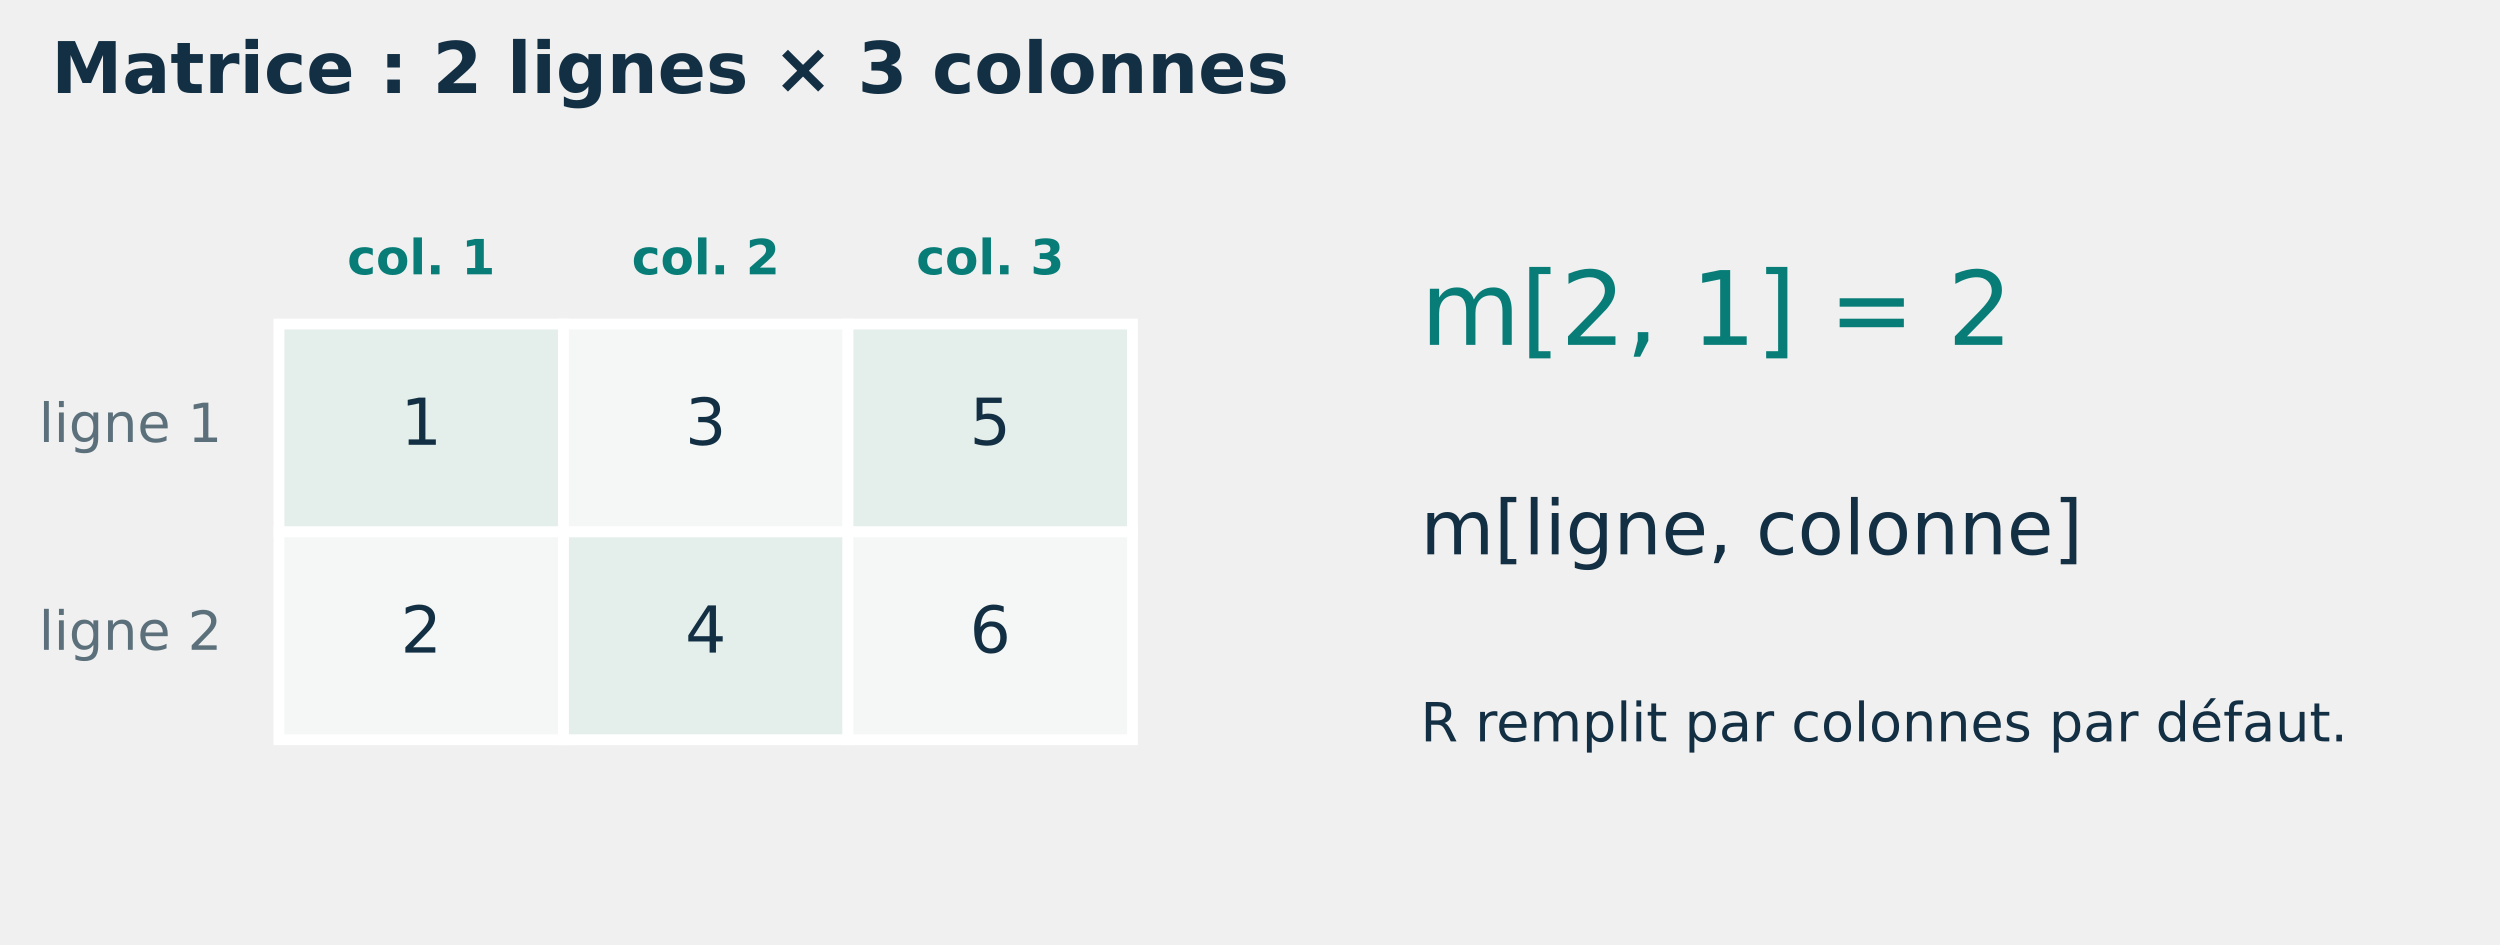
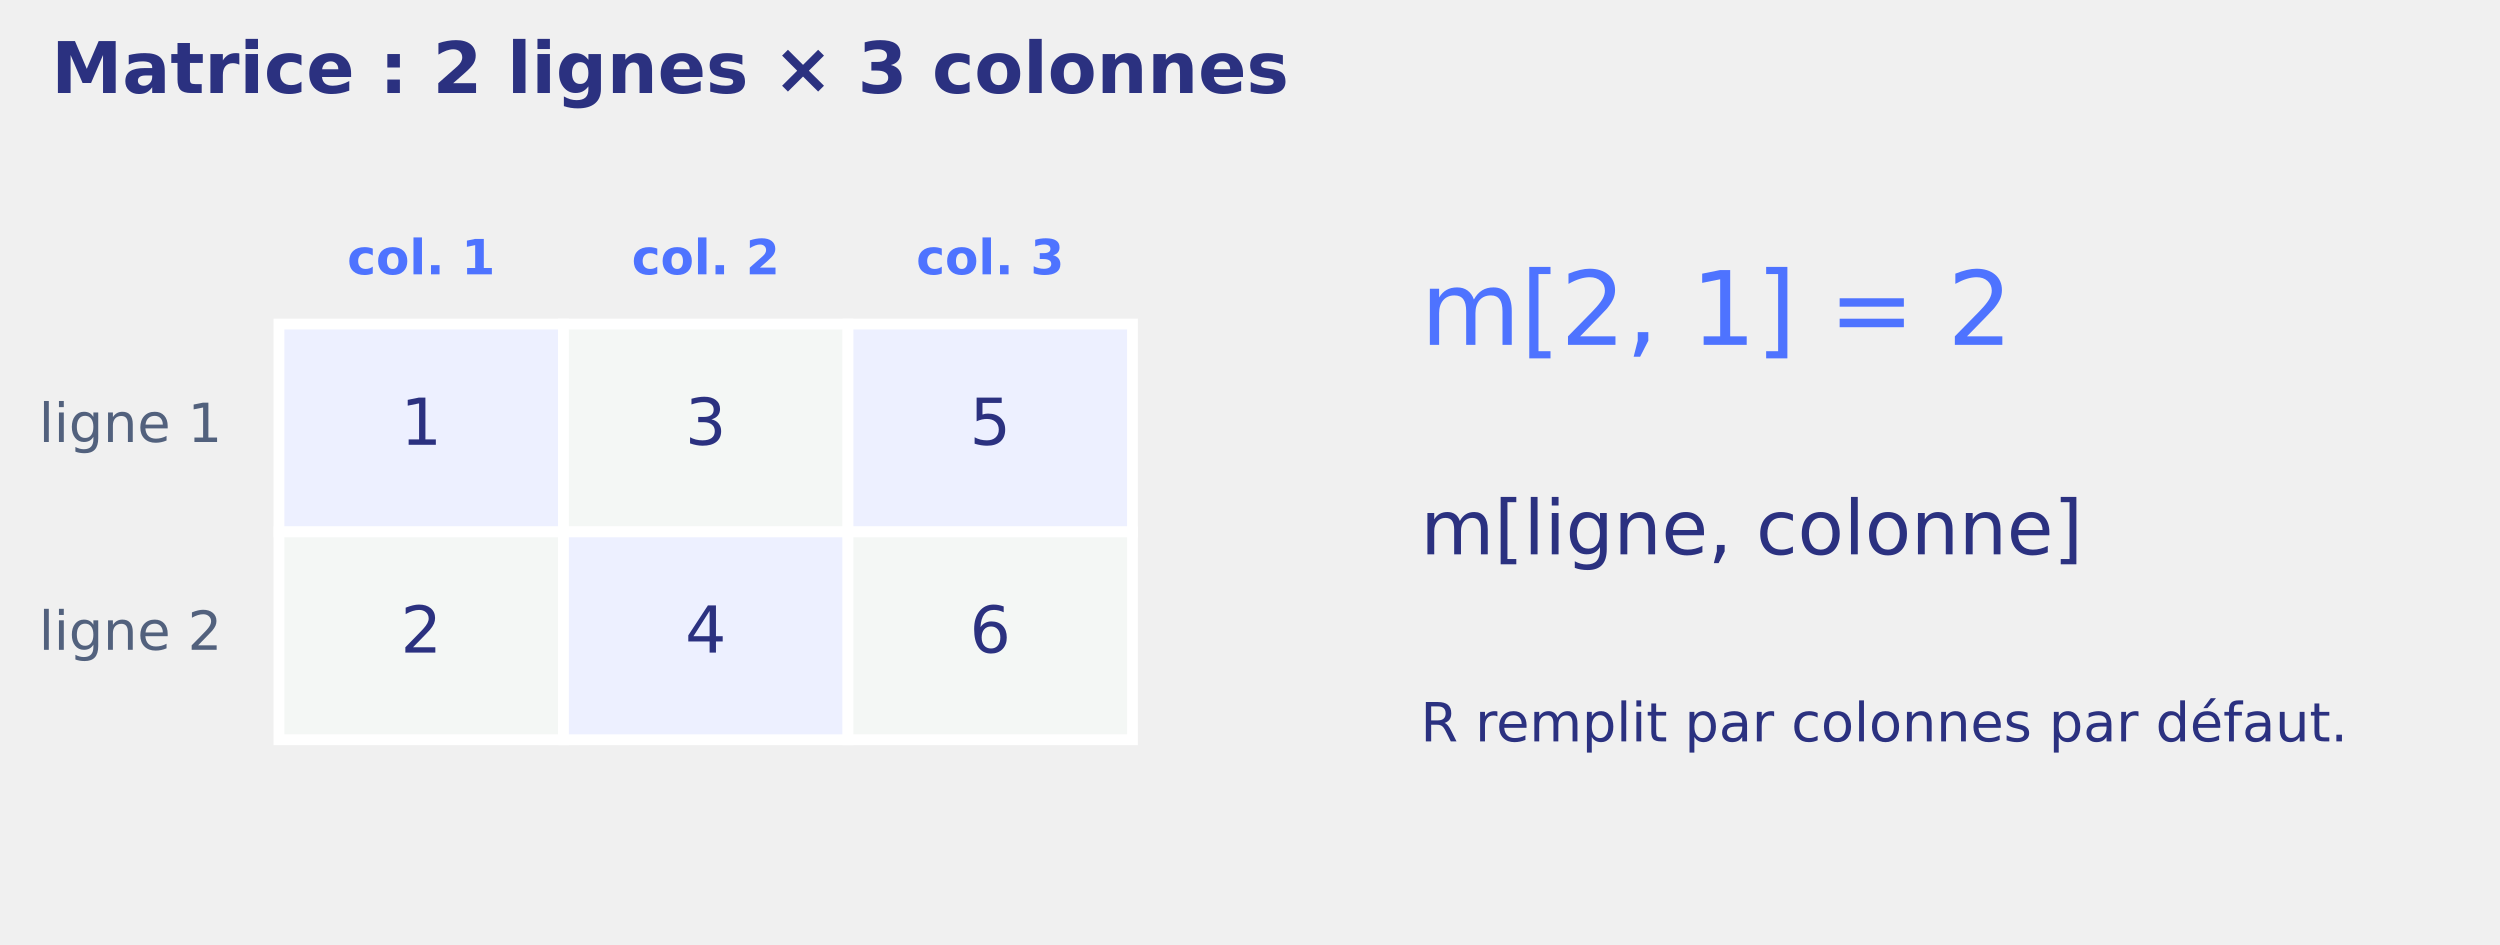
<svg xmlns="http://www.w3.org/2000/svg" xmlns:xlink="http://www.w3.org/1999/xlink" width="463.114pt" height="175.03pt" viewBox="0 0 463.114 175.03" version="1.1">
  <defs>
    <style type="text/css">*{stroke-linejoin: round; stroke-linecap: butt}</style>
  </defs>
  <g id="figure_1">
    <g id="patch_1">
      <path d="M 0 175.03  L 463.114 175.03  L 463.114 0  L 0 0  L 0 175.03  z " style="fill: none" />
    </g>
    <g id="axes_1">
      <g id="patch_2">
-         <path d="M 51.677 60.03  L 104.38 60.03  L 104.38 98.53  L 51.677 98.53  z " clip-path="url(#p75e5beb78f)" style="fill: #e4efeb; stroke: #ffffff; stroke-width: 2; stroke-linejoin: miter" />
+         <path d="M 51.677 60.03  L 104.38 60.03  L 104.38 98.53  L 51.677 98.53  z " clip-path="url(#p8df25044cb)" style="fill: #edf0ff; stroke: #ffffff; stroke-width: 2; stroke-linejoin: miter" />
      </g>
      <g id="patch_3">
-         <path d="M 104.38 60.03  L 157.084 60.03  L 157.084 98.53  L 104.38 98.53  z " clip-path="url(#p75e5beb78f)" style="fill: #f4f7f5; stroke: #ffffff; stroke-width: 2; stroke-linejoin: miter" />
+         <path d="M 104.38 60.03  L 157.084 60.03  L 157.084 98.53  L 104.38 98.53  z " clip-path="url(#p8df25044cb)" style="fill: #f4f7f5; stroke: #ffffff; stroke-width: 2; stroke-linejoin: miter" />
      </g>
      <g id="patch_4">
-         <path d="M 157.084 60.03  L 209.788 60.03  L 209.788 98.53  L 157.084 98.53  z " clip-path="url(#p75e5beb78f)" style="fill: #e4efeb; stroke: #ffffff; stroke-width: 2; stroke-linejoin: miter" />
+         <path d="M 157.084 60.03  L 209.788 60.03  L 209.788 98.53  L 157.084 98.53  z " clip-path="url(#p8df25044cb)" style="fill: #edf0ff; stroke: #ffffff; stroke-width: 2; stroke-linejoin: miter" />
      </g>
      <g id="patch_5">
-         <path d="M 51.677 98.53  L 104.38 98.53  L 104.38 137.03  L 51.677 137.03  z " clip-path="url(#p75e5beb78f)" style="fill: #f4f7f5; stroke: #ffffff; stroke-width: 2; stroke-linejoin: miter" />
+         <path d="M 51.677 98.53  L 104.38 98.53  L 104.38 137.03  L 51.677 137.03  z " clip-path="url(#p8df25044cb)" style="fill: #f4f7f5; stroke: #ffffff; stroke-width: 2; stroke-linejoin: miter" />
      </g>
      <g id="patch_6">
-         <path d="M 104.38 98.53  L 157.084 98.53  L 157.084 137.03  L 104.38 137.03  z " clip-path="url(#p75e5beb78f)" style="fill: #e4efeb; stroke: #ffffff; stroke-width: 2; stroke-linejoin: miter" />
+         <path d="M 104.38 98.53  L 157.084 98.53  L 157.084 137.03  L 104.38 137.03  z " clip-path="url(#p8df25044cb)" style="fill: #edf0ff; stroke: #ffffff; stroke-width: 2; stroke-linejoin: miter" />
      </g>
      <g id="patch_7">
-         <path d="M 157.084 98.53  L 209.788 98.53  L 209.788 137.03  L 157.084 137.03  z " clip-path="url(#p75e5beb78f)" style="fill: #f4f7f5; stroke: #ffffff; stroke-width: 2; stroke-linejoin: miter" />
+         <path d="M 157.084 98.53  L 209.788 98.53  L 209.788 137.03  L 157.084 137.03  z " clip-path="url(#p8df25044cb)" style="fill: #f4f7f5; stroke: #ffffff; stroke-width: 2; stroke-linejoin: miter" />
      </g>
      <g id="text_1">
-         <g style="fill: #132f43" transform="translate(74.211 82.39713) scale(0.12 -0.12)">
+         <g style="fill: #2b3180" transform="translate(74.211 82.39713) scale(0.12 -0.12)">
          <defs>
            <path id="DejaVuSans-14" d="M 794 531  L 1825 531  L 1825 4091  L 703 3866  L 703 4441  L 1819 4666  L 2450 4666  L 2450 531  L 3481 531  L 3481 0  L 794 0  L 794 531  z " transform="scale(0.015625)" />
          </defs>
          <use xlink:href="#DejaVuSans-14" />
        </g>
      </g>
      <g id="text_2">
-         <g style="fill: #132f43" transform="translate(126.9147 82.39713) scale(0.12 -0.12)">
+         <g style="fill: #2b3180" transform="translate(126.9147 82.39713) scale(0.12 -0.12)">
          <defs>
            <path id="DejaVuSans-16" d="M 2597 2516  Q 3050 2419 3304 2112  Q 3559 1806 3559 1356  Q 3559 666 3084 287  Q 2609 -91 1734 -91  Q 1441 -91 1130 -33  Q 819 25 488 141  L 488 750  Q 750 597 1062 519  Q 1375 441 1716 441  Q 2309 441 2620 675  Q 2931 909 2931 1356  Q 2931 1769 2642 2001  Q 2353 2234 1838 2234  L 1294 2234  L 1294 2753  L 1863 2753  Q 2328 2753 2575 2939  Q 2822 3125 2822 3475  Q 2822 3834 2567 4026  Q 2313 4219 1838 4219  Q 1578 4219 1281 4162  Q 984 4106 628 3988  L 628 4550  Q 988 4650 1302 4700  Q 1616 4750 1894 4750  Q 2613 4750 3031 4423  Q 3450 4097 3450 3541  Q 3450 3153 3228 2886  Q 3006 2619 2597 2516  z " transform="scale(0.015625)" />
          </defs>
          <use xlink:href="#DejaVuSans-16" />
        </g>
      </g>
      <g id="text_3">
-         <g style="fill: #132f43" transform="translate(179.6183 82.39713) scale(0.12 -0.12)">
+         <g style="fill: #2b3180" transform="translate(179.6183 82.39713) scale(0.12 -0.12)">
          <defs>
            <path id="DejaVuSans-18" d="M 691 4666  L 3169 4666  L 3169 4134  L 1269 4134  L 1269 2991  Q 1406 3038 1543 3061  Q 1681 3084 1819 3084  Q 2600 3084 3056 2656  Q 3513 2228 3513 1497  Q 3513 744 3044 326  Q 2575 -91 1722 -91  Q 1428 -91 1123 -41  Q 819 9 494 109  L 494 744  Q 775 591 1075 516  Q 1375 441 1709 441  Q 2250 441 2565 725  Q 2881 1009 2881 1497  Q 2881 1984 2565 2268  Q 2250 2553 1709 2553  Q 1456 2553 1204 2497  Q 953 2441 691 2322  L 691 4666  z " transform="scale(0.015625)" />
          </defs>
          <use xlink:href="#DejaVuSans-18" />
        </g>
      </g>
      <g id="text_4">
-         <g style="fill: #132f43" transform="translate(74.211 120.8971) scale(0.12 -0.12)">
+         <g style="fill: #2b3180" transform="translate(74.211 120.8971) scale(0.12 -0.12)">
          <defs>
            <path id="DejaVuSans-15" d="M 1228 531  L 3431 531  L 3431 0  L 469 0  L 469 531  Q 828 903 1448 1529  Q 2069 2156 2228 2338  Q 2531 2678 2651 2914  Q 2772 3150 2772 3378  Q 2772 3750 2511 3984  Q 2250 4219 1831 4219  Q 1534 4219 1204 4116  Q 875 4013 500 3803  L 500 4441  Q 881 4594 1212 4672  Q 1544 4750 1819 4750  Q 2544 4750 2975 4387  Q 3406 4025 3406 3419  Q 3406 3131 3298 2873  Q 3191 2616 2906 2266  Q 2828 2175 2409 1742  Q 1991 1309 1228 531  z " transform="scale(0.015625)" />
          </defs>
          <use xlink:href="#DejaVuSans-15" />
        </g>
      </g>
      <g id="text_5">
-         <g style="fill: #132f43" transform="translate(126.9147 120.8971) scale(0.12 -0.12)">
+         <g style="fill: #2b3180" transform="translate(126.9147 120.8971) scale(0.12 -0.12)">
          <defs>
            <path id="DejaVuSans-17" d="M 2419 4116  L 825 1625  L 2419 1625  L 2419 4116  z M 2253 4666  L 3047 4666  L 3047 1625  L 3713 1625  L 3713 1100  L 3047 1100  L 3047 0  L 2419 0  L 2419 1100  L 313 1100  L 313 1709  L 2253 4666  z " transform="scale(0.015625)" />
          </defs>
          <use xlink:href="#DejaVuSans-17" />
        </g>
      </g>
      <g id="text_6">
-         <g style="fill: #132f43" transform="translate(179.6183 120.8971) scale(0.12 -0.12)">
+         <g style="fill: #2b3180" transform="translate(179.6183 120.8971) scale(0.12 -0.12)">
          <defs>
            <path id="DejaVuSans-19" d="M 2113 2584  Q 1688 2584 1439 2293  Q 1191 2003 1191 1497  Q 1191 994 1439 701  Q 1688 409 2113 409  Q 2538 409 2786 701  Q 3034 994 3034 1497  Q 3034 2003 2786 2293  Q 2538 2584 2113 2584  z M 3366 4563  L 3366 3988  Q 3128 4100 2886 4159  Q 2644 4219 2406 4219  Q 1781 4219 1451 3797  Q 1122 3375 1075 2522  Q 1259 2794 1537 2939  Q 1816 3084 2150 3084  Q 2853 3084 3261 2657  Q 3669 2231 3669 1497  Q 3669 778 3244 343  Q 2819 -91 2113 -91  Q 1303 -91 875 529  Q 447 1150 447 2328  Q 447 3434 972 4092  Q 1497 4750 2381 4750  Q 2619 4750 2861 4703  Q 3103 4656 3366 4563  z " transform="scale(0.015625)" />
          </defs>
          <use xlink:href="#DejaVuSans-19" />
        </g>
      </g>
      <g id="text_7">
-         <g style="fill: #087d77" transform="translate(64.31967 50.81818) scale(0.09 -0.09)">
+         <g style="fill: #4e73ff" transform="translate(64.31967 50.81818) scale(0.09 -0.09)">
          <defs>
            <path id="DejaVuSans-Bold-46" d="M 3366 3391  L 3366 2478  Q 3138 2634 2908 2709  Q 2678 2784 2431 2784  Q 1963 2784 1702 2511  Q 1441 2238 1441 1747  Q 1441 1256 1702 982  Q 1963 709 2431 709  Q 2694 709 2930 787  Q 3166 866 3366 1019  L 3366 103  Q 3103 6 2833 -42  Q 2563 -91 2291 -91  Q 1344 -91 809 395  Q 275 881 275 1747  Q 275 2613 809 3098  Q 1344 3584 2291 3584  Q 2566 3584 2833 3536  Q 3100 3488 3366 3391  z " transform="scale(0.015625)" />
            <path id="DejaVuSans-Bold-52" d="M 2203 2784  Q 1831 2784 1636 2517  Q 1441 2250 1441 1747  Q 1441 1244 1636 976  Q 1831 709 2203 709  Q 2569 709 2762 976  Q 2956 1244 2956 1747  Q 2956 2250 2762 2517  Q 2569 2784 2203 2784  z M 2203 3584  Q 3106 3584 3614 3096  Q 4122 2609 4122 1747  Q 4122 884 3614 396  Q 3106 -91 2203 -91  Q 1297 -91 786 396  Q 275 884 275 1747  Q 275 2609 786 3096  Q 1297 3584 2203 3584  z " transform="scale(0.015625)" />
            <path id="DejaVuSans-Bold-4f" d="M 538 4863  L 1656 4863  L 1656 0  L 538 0  L 538 4863  z " transform="scale(0.015625)" />
            <path id="DejaVuSans-Bold-11" d="M 653 1209  L 1778 1209  L 1778 0  L 653 0  L 653 1209  z " transform="scale(0.015625)" />
            <path id="DejaVuSans-Bold-3" transform="scale(0.015625)" />
            <path id="DejaVuSans-Bold-14" d="M 750 831  L 1813 831  L 1813 3847  L 722 3622  L 722 4441  L 1806 4666  L 2950 4666  L 2950 831  L 4013 831  L 4013 0  L 750 0  L 750 831  z " transform="scale(0.015625)" />
          </defs>
          <use xlink:href="#DejaVuSans-Bold-46" />
          <use xlink:href="#DejaVuSans-Bold-52" transform="translate(59.28125 0)" />
          <use xlink:href="#DejaVuSans-Bold-4f" transform="translate(127.9844 0)" />
          <use xlink:href="#DejaVuSans-Bold-11" transform="translate(162.2656 0)" />
          <use xlink:href="#DejaVuSans-Bold-3" transform="translate(200.25 0)" />
          <use xlink:href="#DejaVuSans-Bold-14" transform="translate(235.0625 0)" />
        </g>
      </g>
      <g id="text_8">
-         <g style="fill: #087d77" transform="translate(117.0233 50.81818) scale(0.09 -0.09)">
+         <g style="fill: #4e73ff" transform="translate(117.0233 50.81818) scale(0.09 -0.09)">
          <defs>
            <path id="DejaVuSans-Bold-15" d="M 1844 884  L 3897 884  L 3897 0  L 506 0  L 506 884  L 2209 2388  Q 2438 2594 2547 2791  Q 2656 2988 2656 3200  Q 2656 3528 2436 3728  Q 2216 3928 1850 3928  Q 1569 3928 1234 3808  Q 900 3688 519 3450  L 519 4475  Q 925 4609 1322 4679  Q 1719 4750 2100 4750  Q 2938 4750 3402 4381  Q 3866 4013 3866 3353  Q 3866 2972 3669 2642  Q 3472 2313 2841 1759  L 1844 884  z " transform="scale(0.015625)" />
          </defs>
          <use xlink:href="#DejaVuSans-Bold-46" />
          <use xlink:href="#DejaVuSans-Bold-52" transform="translate(59.28125 0)" />
          <use xlink:href="#DejaVuSans-Bold-4f" transform="translate(127.9844 0)" />
          <use xlink:href="#DejaVuSans-Bold-11" transform="translate(162.2656 0)" />
          <use xlink:href="#DejaVuSans-Bold-3" transform="translate(200.25 0)" />
          <use xlink:href="#DejaVuSans-Bold-15" transform="translate(235.0625 0)" />
        </g>
      </g>
      <g id="text_9">
-         <g style="fill: #087d77" transform="translate(169.727 50.81818) scale(0.09 -0.09)">
+         <g style="fill: #4e73ff" transform="translate(169.727 50.81818) scale(0.09 -0.09)">
          <defs>
            <path id="DejaVuSans-Bold-16" d="M 2981 2516  Q 3453 2394 3698 2092  Q 3944 1791 3944 1325  Q 3944 631 3412 270  Q 2881 -91 1863 -91  Q 1503 -91 1142 -33  Q 781 25 428 141  L 428 1069  Q 766 900 1098 814  Q 1431 728 1753 728  Q 2231 728 2486 893  Q 2741 1059 2741 1369  Q 2741 1688 2480 1852  Q 2219 2016 1709 2016  L 1228 2016  L 1228 2791  L 1734 2791  Q 2188 2791 2409 2933  Q 2631 3075 2631 3366  Q 2631 3634 2415 3781  Q 2200 3928 1806 3928  Q 1516 3928 1219 3862  Q 922 3797 628 3669  L 628 4550  Q 984 4650 1334 4700  Q 1684 4750 2022 4750  Q 2931 4750 3382 4451  Q 3834 4153 3834 3553  Q 3834 3144 3618 2883  Q 3403 2622 2981 2516  z " transform="scale(0.015625)" />
          </defs>
          <use xlink:href="#DejaVuSans-Bold-46" />
          <use xlink:href="#DejaVuSans-Bold-52" transform="translate(59.28125 0)" />
          <use xlink:href="#DejaVuSans-Bold-4f" transform="translate(127.9844 0)" />
          <use xlink:href="#DejaVuSans-Bold-11" transform="translate(162.2656 0)" />
          <use xlink:href="#DejaVuSans-Bold-3" transform="translate(200.25 0)" />
          <use xlink:href="#DejaVuSans-Bold-16" transform="translate(235.0625 0)" />
        </g>
      </g>
      <g id="text_10">
-         <g style="fill: #5b707b" transform="translate(7.2 81.87798) scale(0.1 -0.1)">
+         <g style="fill: #52617d" transform="translate(7.2 81.87798) scale(0.1 -0.1)">
          <defs>
            <path id="DejaVuSans-4f" d="M 603 4863  L 1178 4863  L 1178 0  L 603 0  L 603 4863  z " transform="scale(0.015625)" />
            <path id="DejaVuSans-4c" d="M 603 3500  L 1178 3500  L 1178 0  L 603 0  L 603 3500  z M 603 4863  L 1178 4863  L 1178 4134  L 603 4134  L 603 4863  z " transform="scale(0.015625)" />
            <path id="DejaVuSans-4a" d="M 2906 1791  Q 2906 2416 2648 2759  Q 2391 3103 1925 3103  Q 1463 3103 1205 2759  Q 947 2416 947 1791  Q 947 1169 1205 825  Q 1463 481 1925 481  Q 2391 481 2648 825  Q 2906 1169 2906 1791  z M 3481 434  Q 3481 -459 3084 -895  Q 2688 -1331 1869 -1331  Q 1566 -1331 1297 -1286  Q 1028 -1241 775 -1147  L 775 -588  Q 1028 -725 1275 -790  Q 1522 -856 1778 -856  Q 2344 -856 2625 -561  Q 2906 -266 2906 331  L 2906 616  Q 2728 306 2450 153  Q 2172 0 1784 0  Q 1141 0 747 490  Q 353 981 353 1791  Q 353 2603 747 3093  Q 1141 3584 1784 3584  Q 2172 3584 2450 3431  Q 2728 3278 2906 2969  L 2906 3500  L 3481 3500  L 3481 434  z " transform="scale(0.015625)" />
            <path id="DejaVuSans-51" d="M 3513 2113  L 3513 0  L 2938 0  L 2938 2094  Q 2938 2591 2744 2837  Q 2550 3084 2163 3084  Q 1697 3084 1428 2787  Q 1159 2491 1159 1978  L 1159 0  L 581 0  L 581 3500  L 1159 3500  L 1159 2956  Q 1366 3272 1645 3428  Q 1925 3584 2291 3584  Q 2894 3584 3203 3211  Q 3513 2838 3513 2113  z " transform="scale(0.015625)" />
            <path id="DejaVuSans-48" d="M 3597 1894  L 3597 1613  L 953 1613  Q 991 1019 1311 708  Q 1631 397 2203 397  Q 2534 397 2845 478  Q 3156 559 3463 722  L 3463 178  Q 3153 47 2828 -22  Q 2503 -91 2169 -91  Q 1331 -91 842 396  Q 353 884 353 1716  Q 353 2575 817 3079  Q 1281 3584 2069 3584  Q 2775 3584 3186 3129  Q 3597 2675 3597 1894  z M 3022 2063  Q 3016 2534 2758 2815  Q 2500 3097 2075 3097  Q 1594 3097 1305 2825  Q 1016 2553 972 2059  L 3022 2063  z " transform="scale(0.015625)" />
            <path id="DejaVuSans-3" transform="scale(0.015625)" />
          </defs>
          <use xlink:href="#DejaVuSans-4f" />
          <use xlink:href="#DejaVuSans-4c" transform="translate(27.78125 0)" />
          <use xlink:href="#DejaVuSans-4a" transform="translate(55.5625 0)" />
          <use xlink:href="#DejaVuSans-51" transform="translate(119.0469 0)" />
          <use xlink:href="#DejaVuSans-48" transform="translate(182.4219 0)" />
          <use xlink:href="#DejaVuSans-3" transform="translate(243.9531 0)" />
          <use xlink:href="#DejaVuSans-14" transform="translate(275.7344 0)" />
        </g>
      </g>
      <g id="text_11">
-         <g style="fill: #5b707b" transform="translate(7.2 120.378) scale(0.1 -0.1)">
+         <g style="fill: #52617d" transform="translate(7.2 120.378) scale(0.1 -0.1)">
          <use xlink:href="#DejaVuSans-4f" />
          <use xlink:href="#DejaVuSans-4c" transform="translate(27.78125 0)" />
          <use xlink:href="#DejaVuSans-4a" transform="translate(55.5625 0)" />
          <use xlink:href="#DejaVuSans-51" transform="translate(119.0469 0)" />
          <use xlink:href="#DejaVuSans-48" transform="translate(182.4219 0)" />
          <use xlink:href="#DejaVuSans-3" transform="translate(243.9531 0)" />
          <use xlink:href="#DejaVuSans-15" transform="translate(275.7344 0)" />
        </g>
      </g>
      <g id="text_12">
-         <g style="fill: #132f43" transform="translate(9.513742 17.22994) scale(0.132 -0.132)">
+         <g style="fill: #2b3180" transform="translate(9.513742 17.22994) scale(0.132 -0.132)">
          <defs>
            <path id="DejaVuSans-Bold-30" d="M 588 4666  L 2119 4666  L 3181 2169  L 4250 4666  L 5778 4666  L 5778 0  L 4641 0  L 4641 3413  L 3566 897  L 2803 897  L 1728 3413  L 1728 0  L 588 0  L 588 4666  z " transform="scale(0.015625)" />
            <path id="DejaVuSans-Bold-44" d="M 2106 1575  Q 1756 1575 1579 1456  Q 1403 1338 1403 1106  Q 1403 894 1545 773  Q 1688 653 1941 653  Q 2256 653 2472 879  Q 2688 1106 2688 1447  L 2688 1575  L 2106 1575  z M 3816 1997  L 3816 0  L 2688 0  L 2688 519  Q 2463 200 2181 54  Q 1900 -91 1497 -91  Q 953 -91 614 226  Q 275 544 275 1050  Q 275 1666 698 1953  Q 1122 2241 2028 2241  L 2688 2241  L 2688 2328  Q 2688 2594 2478 2717  Q 2269 2841 1825 2841  Q 1466 2841 1156 2769  Q 847 2697 581 2553  L 581 3406  Q 941 3494 1303 3539  Q 1666 3584 2028 3584  Q 2975 3584 3395 3211  Q 3816 2838 3816 1997  z " transform="scale(0.015625)" />
            <path id="DejaVuSans-Bold-57" d="M 1759 4494  L 1759 3500  L 2913 3500  L 2913 2700  L 1759 2700  L 1759 1216  Q 1759 972 1856 886  Q 1953 800 2241 800  L 2816 800  L 2816 0  L 1856 0  Q 1194 0 917 276  Q 641 553 641 1216  L 641 2700  L 84 2700  L 84 3500  L 641 3500  L 641 4494  L 1759 4494  z " transform="scale(0.015625)" />
            <path id="DejaVuSans-Bold-55" d="M 3138 2547  Q 2991 2616 2845 2648  Q 2700 2681 2553 2681  Q 2122 2681 1889 2404  Q 1656 2128 1656 1613  L 1656 0  L 538 0  L 538 3500  L 1656 3500  L 1656 2925  Q 1872 3269 2151 3426  Q 2431 3584 2822 3584  Q 2878 3584 2943 3579  Q 3009 3575 3134 3559  L 3138 2547  z " transform="scale(0.015625)" />
            <path id="DejaVuSans-Bold-4c" d="M 538 3500  L 1656 3500  L 1656 0  L 538 0  L 538 3500  z M 538 4863  L 1656 4863  L 1656 3950  L 538 3950  L 538 4863  z " transform="scale(0.015625)" />
            <path id="DejaVuSans-Bold-48" d="M 4031 1759  L 4031 1441  L 1416 1441  Q 1456 1047 1700 850  Q 1944 653 2381 653  Q 2734 653 3104 758  Q 3475 863 3866 1075  L 3866 213  Q 3469 63 3072 -14  Q 2675 -91 2278 -91  Q 1328 -91 801 392  Q 275 875 275 1747  Q 275 2603 792 3093  Q 1309 3584 2216 3584  Q 3041 3584 3536 3087  Q 4031 2591 4031 1759  z M 2881 2131  Q 2881 2450 2695 2645  Q 2509 2841 2209 2841  Q 1884 2841 1681 2658  Q 1478 2475 1428 2131  L 2881 2131  z " transform="scale(0.015625)" />
            <path id="DejaVuSans-Bold-1d" d="M 716 3500  L 1844 3500  L 1844 2291  L 716 2291  L 716 3500  z M 716 1209  L 1844 1209  L 1844 0  L 716 0  L 716 1209  z " transform="scale(0.015625)" />
            <path id="DejaVuSans-Bold-4a" d="M 2919 594  Q 2688 288 2409 144  Q 2131 0 1766 0  Q 1125 0 706 504  Q 288 1009 288 1791  Q 288 2575 706 3076  Q 1125 3578 1766 3578  Q 2131 3578 2409 3434  Q 2688 3291 2919 2981  L 2919 3500  L 4044 3500  L 4044 353  Q 4044 -491 3511 -936  Q 2978 -1381 1966 -1381  Q 1638 -1381 1331 -1331  Q 1025 -1281 716 -1178  L 716 -306  Q 1009 -475 1290 -558  Q 1572 -641 1856 -641  Q 2406 -641 2662 -400  Q 2919 -159 2919 353  L 2919 594  z M 2181 2772  Q 1834 2772 1640 2515  Q 1447 2259 1447 1791  Q 1447 1309 1634 1061  Q 1822 813 2181 813  Q 2531 813 2725 1069  Q 2919 1325 2919 1791  Q 2919 2259 2725 2515  Q 2531 2772 2181 2772  z " transform="scale(0.015625)" />
            <path id="DejaVuSans-Bold-51" d="M 4056 2131  L 4056 0  L 2931 0  L 2931 347  L 2931 1631  Q 2931 2084 2911 2256  Q 2891 2428 2841 2509  Q 2775 2619 2662 2680  Q 2550 2741 2406 2741  Q 2056 2741 1856 2470  Q 1656 2200 1656 1722  L 1656 0  L 538 0  L 538 3500  L 1656 3500  L 1656 2988  Q 1909 3294 2193 3439  Q 2478 3584 2822 3584  Q 3428 3584 3742 3212  Q 4056 2841 4056 2131  z " transform="scale(0.015625)" />
            <path id="DejaVuSans-Bold-56" d="M 3272 3391  L 3272 2541  Q 2913 2691 2578 2766  Q 2244 2841 1947 2841  Q 1628 2841 1473 2761  Q 1319 2681 1319 2516  Q 1319 2381 1436 2309  Q 1553 2238 1856 2203  L 2053 2175  Q 2913 2066 3209 1816  Q 3506 1566 3506 1031  Q 3506 472 3093 190  Q 2681 -91 1863 -91  Q 1516 -91 1145 -36  Q 775 19 384 128  L 384 978  Q 719 816 1070 734  Q 1422 653 1784 653  Q 2113 653 2278 743  Q 2444 834 2444 1013  Q 2444 1163 2330 1236  Q 2216 1309 1875 1350  L 1678 1375  Q 931 1469 631 1722  Q 331 1975 331 2491  Q 331 3047 712 3315  Q 1094 3584 1881 3584  Q 2191 3584 2531 3537  Q 2872 3491 3272 3391  z " transform="scale(0.015625)" />
            <path id="DejaVuSans-Bold-99" d="M 4563 3359  L 3206 2003  L 4563 653  L 4038 128  L 2681 1478  L 1325 128  L 800 653  L 2156 2003  L 800 3359  L 1325 3884  L 2681 2528  L 4038 3884  L 4563 3359  z " transform="scale(0.015625)" />
          </defs>
          <use xlink:href="#DejaVuSans-Bold-30" />
          <use xlink:href="#DejaVuSans-Bold-44" transform="translate(99.51562 0)" />
          <use xlink:href="#DejaVuSans-Bold-57" transform="translate(167 0)" />
          <use xlink:href="#DejaVuSans-Bold-55" transform="translate(214.7969 0)" />
          <use xlink:href="#DejaVuSans-Bold-4c" transform="translate(264.1094 0)" />
          <use xlink:href="#DejaVuSans-Bold-46" transform="translate(298.3906 0)" />
          <use xlink:href="#DejaVuSans-Bold-48" transform="translate(357.6719 0)" />
          <use xlink:href="#DejaVuSans-Bold-3" transform="translate(425.5 0)" />
          <use xlink:href="#DejaVuSans-Bold-1d" transform="translate(460.3125 0)" />
          <use xlink:href="#DejaVuSans-Bold-3" transform="translate(500.2969 0)" />
          <use xlink:href="#DejaVuSans-Bold-15" transform="translate(535.1094 0)" />
          <use xlink:href="#DejaVuSans-Bold-3" transform="translate(604.6875 0)" />
          <use xlink:href="#DejaVuSans-Bold-4f" transform="translate(639.5 0)" />
          <use xlink:href="#DejaVuSans-Bold-4c" transform="translate(673.7812 0)" />
          <use xlink:href="#DejaVuSans-Bold-4a" transform="translate(708.0625 0)" />
          <use xlink:href="#DejaVuSans-Bold-51" transform="translate(779.6406 0)" />
          <use xlink:href="#DejaVuSans-Bold-48" transform="translate(850.8281 0)" />
          <use xlink:href="#DejaVuSans-Bold-56" transform="translate(918.6562 0)" />
          <use xlink:href="#DejaVuSans-Bold-3" transform="translate(978.1719 0)" />
          <use xlink:href="#DejaVuSans-Bold-99" transform="translate(1012.984 0)" />
          <use xlink:href="#DejaVuSans-Bold-3" transform="translate(1096.781 0)" />
          <use xlink:href="#DejaVuSans-Bold-16" transform="translate(1131.594 0)" />
          <use xlink:href="#DejaVuSans-Bold-3" transform="translate(1201.172 0)" />
          <use xlink:href="#DejaVuSans-Bold-46" transform="translate(1235.984 0)" />
          <use xlink:href="#DejaVuSans-Bold-52" transform="translate(1295.266 0)" />
          <use xlink:href="#DejaVuSans-Bold-4f" transform="translate(1363.969 0)" />
          <use xlink:href="#DejaVuSans-Bold-52" transform="translate(1398.25 0)" />
          <use xlink:href="#DejaVuSans-Bold-51" transform="translate(1466.953 0)" />
          <use xlink:href="#DejaVuSans-Bold-51" transform="translate(1538.141 0)" />
          <use xlink:href="#DejaVuSans-Bold-48" transform="translate(1609.328 0)" />
          <use xlink:href="#DejaVuSans-Bold-56" transform="translate(1677.156 0)" />
        </g>
      </g>
    </g>
    <g id="axes_2">
      <g id="text_13">
-         <g style="fill: #087d77" transform="translate(263.1501 63.87994) scale(0.19 -0.19)">
+         <g style="fill: #4e73ff" transform="translate(263.1501 63.87994) scale(0.19 -0.19)">
          <defs>
            <path id="DejaVuSans-50" d="M 3328 2828  Q 3544 3216 3844 3400  Q 4144 3584 4550 3584  Q 5097 3584 5394 3201  Q 5691 2819 5691 2113  L 5691 0  L 5113 0  L 5113 2094  Q 5113 2597 4934 2840  Q 4756 3084 4391 3084  Q 3944 3084 3684 2787  Q 3425 2491 3425 1978  L 3425 0  L 2847 0  L 2847 2094  Q 2847 2600 2669 2842  Q 2491 3084 2119 3084  Q 1678 3084 1418 2786  Q 1159 2488 1159 1978  L 1159 0  L 581 0  L 581 3500  L 1159 3500  L 1159 2956  Q 1356 3278 1631 3431  Q 1906 3584 2284 3584  Q 2666 3584 2933 3390  Q 3200 3197 3328 2828  z " transform="scale(0.015625)" />
            <path id="DejaVuSans-3e" d="M 550 4863  L 1875 4863  L 1875 4416  L 1125 4416  L 1125 -397  L 1875 -397  L 1875 -844  L 550 -844  L 550 4863  z " transform="scale(0.015625)" />
            <path id="DejaVuSans-f" d="M 750 794  L 1409 794  L 1409 256  L 897 -744  L 494 -744  L 750 256  L 750 794  z " transform="scale(0.015625)" />
            <path id="DejaVuSans-40" d="M 1947 4863  L 1947 -844  L 622 -844  L 622 -397  L 1369 -397  L 1369 4416  L 622 4416  L 622 4863  L 1947 4863  z " transform="scale(0.015625)" />
            <path id="DejaVuSans-20" d="M 678 2906  L 4684 2906  L 4684 2381  L 678 2381  L 678 2906  z M 678 1631  L 4684 1631  L 4684 1100  L 678 1100  L 678 1631  z " transform="scale(0.015625)" />
          </defs>
          <use xlink:href="#DejaVuSans-50" />
          <use xlink:href="#DejaVuSans-3e" transform="translate(97.40625 0)" />
          <use xlink:href="#DejaVuSans-15" transform="translate(136.4219 0)" />
          <use xlink:href="#DejaVuSans-f" transform="translate(200.0469 0)" />
          <use xlink:href="#DejaVuSans-3" transform="translate(231.8281 0)" />
          <use xlink:href="#DejaVuSans-14" transform="translate(263.6094 0)" />
          <use xlink:href="#DejaVuSans-40" transform="translate(327.2344 0)" />
          <use xlink:href="#DejaVuSans-3" transform="translate(366.25 0)" />
          <use xlink:href="#DejaVuSans-20" transform="translate(398.0312 0)" />
          <use xlink:href="#DejaVuSans-3" transform="translate(481.8281 0)" />
          <use xlink:href="#DejaVuSans-15" transform="translate(513.6094 0)" />
        </g>
      </g>
      <g id="text_14">
-         <g style="fill: #132f43" transform="translate(263.1501 102.6879) scale(0.14 -0.14)">
+         <g style="fill: #2b3180" transform="translate(263.1501 102.6879) scale(0.14 -0.14)">
          <defs>
            <path id="DejaVuSans-46" d="M 3122 3366  L 3122 2828  Q 2878 2963 2633 3030  Q 2388 3097 2138 3097  Q 1578 3097 1268 2742  Q 959 2388 959 1747  Q 959 1106 1268 751  Q 1578 397 2138 397  Q 2388 397 2633 464  Q 2878 531 3122 666  L 3122 134  Q 2881 22 2623 -34  Q 2366 -91 2075 -91  Q 1284 -91 818 406  Q 353 903 353 1747  Q 353 2603 823 3093  Q 1294 3584 2113 3584  Q 2378 3584 2631 3529  Q 2884 3475 3122 3366  z " transform="scale(0.015625)" />
            <path id="DejaVuSans-52" d="M 1959 3097  Q 1497 3097 1228 2736  Q 959 2375 959 1747  Q 959 1119 1226 758  Q 1494 397 1959 397  Q 2419 397 2687 759  Q 2956 1122 2956 1747  Q 2956 2369 2687 2733  Q 2419 3097 1959 3097  z M 1959 3584  Q 2709 3584 3137 3096  Q 3566 2609 3566 1747  Q 3566 888 3137 398  Q 2709 -91 1959 -91  Q 1206 -91 779 398  Q 353 888 353 1747  Q 353 2609 779 3096  Q 1206 3584 1959 3584  z " transform="scale(0.015625)" />
          </defs>
          <use xlink:href="#DejaVuSans-50" />
          <use xlink:href="#DejaVuSans-3e" transform="translate(97.40625 0)" />
          <use xlink:href="#DejaVuSans-4f" transform="translate(136.4219 0)" />
          <use xlink:href="#DejaVuSans-4c" transform="translate(164.2031 0)" />
          <use xlink:href="#DejaVuSans-4a" transform="translate(191.9844 0)" />
          <use xlink:href="#DejaVuSans-51" transform="translate(255.4688 0)" />
          <use xlink:href="#DejaVuSans-48" transform="translate(318.8438 0)" />
          <use xlink:href="#DejaVuSans-f" transform="translate(380.375 0)" />
          <use xlink:href="#DejaVuSans-3" transform="translate(412.1562 0)" />
          <use xlink:href="#DejaVuSans-46" transform="translate(443.9375 0)" />
          <use xlink:href="#DejaVuSans-52" transform="translate(498.9219 0)" />
          <use xlink:href="#DejaVuSans-4f" transform="translate(560.1094 0)" />
          <use xlink:href="#DejaVuSans-52" transform="translate(587.8906 0)" />
          <use xlink:href="#DejaVuSans-51" transform="translate(649.0781 0)" />
          <use xlink:href="#DejaVuSans-51" transform="translate(712.4531 0)" />
          <use xlink:href="#DejaVuSans-48" transform="translate(775.8281 0)" />
          <use xlink:href="#DejaVuSans-40" transform="translate(837.3594 0)" />
        </g>
      </g>
      <g id="text_15">
-         <g style="fill: #132f43" transform="translate(263.1501 137.3379) scale(0.1 -0.1)">
+         <g style="fill: #2b3180" transform="translate(263.1501 137.3379) scale(0.1 -0.1)">
          <defs>
            <path id="DejaVuSans-35" d="M 2841 2188  Q 3044 2119 3236 1894  Q 3428 1669 3622 1275  L 4263 0  L 3584 0  L 2988 1197  Q 2756 1666 2539 1819  Q 2322 1972 1947 1972  L 1259 1972  L 1259 0  L 628 0  L 628 4666  L 2053 4666  Q 2853 4666 3247 4331  Q 3641 3997 3641 3322  Q 3641 2881 3436 2590  Q 3231 2300 2841 2188  z M 1259 4147  L 1259 2491  L 2053 2491  Q 2509 2491 2742 2702  Q 2975 2913 2975 3322  Q 2975 3731 2742 3939  Q 2509 4147 2053 4147  L 1259 4147  z " transform="scale(0.015625)" />
            <path id="DejaVuSans-55" d="M 2631 2963  Q 2534 3019 2420 3045  Q 2306 3072 2169 3072  Q 1681 3072 1420 2755  Q 1159 2438 1159 1844  L 1159 0  L 581 0  L 581 3500  L 1159 3500  L 1159 2956  Q 1341 3275 1631 3429  Q 1922 3584 2338 3584  Q 2397 3584 2469 3576  Q 2541 3569 2628 3553  L 2631 2963  z " transform="scale(0.015625)" />
            <path id="DejaVuSans-53" d="M 1159 525  L 1159 -1331  L 581 -1331  L 581 3500  L 1159 3500  L 1159 2969  Q 1341 3281 1617 3432  Q 1894 3584 2278 3584  Q 2916 3584 3314 3078  Q 3713 2572 3713 1747  Q 3713 922 3314 415  Q 2916 -91 2278 -91  Q 1894 -91 1617 61  Q 1341 213 1159 525  z M 3116 1747  Q 3116 2381 2855 2742  Q 2594 3103 2138 3103  Q 1681 3103 1420 2742  Q 1159 2381 1159 1747  Q 1159 1113 1420 752  Q 1681 391 2138 391  Q 2594 391 2855 752  Q 3116 1113 3116 1747  z " transform="scale(0.015625)" />
            <path id="DejaVuSans-57" d="M 1172 4494  L 1172 3500  L 2356 3500  L 2356 3053  L 1172 3053  L 1172 1153  Q 1172 725 1289 603  Q 1406 481 1766 481  L 2356 481  L 2356 0  L 1766 0  Q 1100 0 847 248  Q 594 497 594 1153  L 594 3053  L 172 3053  L 172 3500  L 594 3500  L 594 4494  L 1172 4494  z " transform="scale(0.015625)" />
            <path id="DejaVuSans-44" d="M 2194 1759  Q 1497 1759 1228 1600  Q 959 1441 959 1056  Q 959 750 1161 570  Q 1363 391 1709 391  Q 2188 391 2477 730  Q 2766 1069 2766 1631  L 2766 1759  L 2194 1759  z M 3341 1997  L 3341 0  L 2766 0  L 2766 531  Q 2569 213 2275 61  Q 1981 -91 1556 -91  Q 1019 -91 701 211  Q 384 513 384 1019  Q 384 1609 779 1909  Q 1175 2209 1959 2209  L 2766 2209  L 2766 2266  Q 2766 2663 2505 2880  Q 2244 3097 1772 3097  Q 1472 3097 1187 3025  Q 903 2953 641 2809  L 641 3341  Q 956 3463 1253 3523  Q 1550 3584 1831 3584  Q 2591 3584 2966 3190  Q 3341 2797 3341 1997  z " transform="scale(0.015625)" />
            <path id="DejaVuSans-56" d="M 2834 3397  L 2834 2853  Q 2591 2978 2328 3040  Q 2066 3103 1784 3103  Q 1356 3103 1142 2972  Q 928 2841 928 2578  Q 928 2378 1081 2264  Q 1234 2150 1697 2047  L 1894 2003  Q 2506 1872 2764 1633  Q 3022 1394 3022 966  Q 3022 478 2636 193  Q 2250 -91 1575 -91  Q 1294 -91 989 -36  Q 684 19 347 128  L 347 722  Q 666 556 975 473  Q 1284 391 1588 391  Q 1994 391 2212 530  Q 2431 669 2431 922  Q 2431 1156 2273 1281  Q 2116 1406 1581 1522  L 1381 1569  Q 847 1681 609 1914  Q 372 2147 372 2553  Q 372 3047 722 3315  Q 1072 3584 1716 3584  Q 2034 3584 2315 3537  Q 2597 3491 2834 3397  z " transform="scale(0.015625)" />
            <path id="DejaVuSans-47" d="M 2906 2969  L 2906 4863  L 3481 4863  L 3481 0  L 2906 0  L 2906 525  Q 2725 213 2448 61  Q 2172 -91 1784 -91  Q 1150 -91 751 415  Q 353 922 353 1747  Q 353 2572 751 3078  Q 1150 3584 1784 3584  Q 2172 3584 2448 3432  Q 2725 3281 2906 2969  z M 947 1747  Q 947 1113 1208 752  Q 1469 391 1925 391  Q 2381 391 2643 752  Q 2906 1113 2906 1747  Q 2906 2381 2643 2742  Q 2381 3103 1925 3103  Q 1469 3103 1208 2742  Q 947 2381 947 1747  z " transform="scale(0.015625)" />
            <path id="DejaVuSans-ab" d="M 3597 1894  L 3597 1613  L 953 1613  Q 991 1019 1311 708  Q 1631 397 2203 397  Q 2534 397 2845 478  Q 3156 559 3463 722  L 3463 178  Q 3153 47 2828 -22  Q 2503 -91 2169 -91  Q 1331 -91 842 396  Q 353 884 353 1716  Q 353 2575 817 3079  Q 1281 3584 2069 3584  Q 2775 3584 3186 3129  Q 3597 2675 3597 1894  z M 3022 2063  Q 3016 2534 2758 2815  Q 2500 3097 2075 3097  Q 1594 3097 1305 2825  Q 1016 2553 972 2059  L 3022 2063  z M 2468 5119  L 3090 5119  L 2072 3944  L 1593 3944  L 2468 5119  z " transform="scale(0.015625)" />
            <path id="DejaVuSans-49" d="M 2375 4863  L 2375 4384  L 1825 4384  Q 1516 4384 1395 4259  Q 1275 4134 1275 3809  L 1275 3500  L 2222 3500  L 2222 3053  L 1275 3053  L 1275 0  L 697 0  L 697 3053  L 147 3053  L 147 3500  L 697 3500  L 697 3744  Q 697 4328 969 4595  Q 1241 4863 1831 4863  L 2375 4863  z " transform="scale(0.015625)" />
            <path id="DejaVuSans-58" d="M 544 1381  L 544 3500  L 1119 3500  L 1119 1403  Q 1119 906 1312 657  Q 1506 409 1894 409  Q 2359 409 2629 706  Q 2900 1003 2900 1516  L 2900 3500  L 3475 3500  L 3475 0  L 2900 0  L 2900 538  Q 2691 219 2414 64  Q 2138 -91 1772 -91  Q 1169 -91 856 284  Q 544 659 544 1381  z M 1991 3584  L 1991 3584  z " transform="scale(0.015625)" />
            <path id="DejaVuSans-11" d="M 684 794  L 1344 794  L 1344 0  L 684 0  L 684 794  z " transform="scale(0.015625)" />
          </defs>
          <use xlink:href="#DejaVuSans-35" />
          <use xlink:href="#DejaVuSans-3" transform="translate(69.48438 0)" />
          <use xlink:href="#DejaVuSans-55" transform="translate(101.2656 0)" />
          <use xlink:href="#DejaVuSans-48" transform="translate(140.1719 0)" />
          <use xlink:href="#DejaVuSans-50" transform="translate(201.7031 0)" />
          <use xlink:href="#DejaVuSans-53" transform="translate(299.1094 0)" />
          <use xlink:href="#DejaVuSans-4f" transform="translate(362.5938 0)" />
          <use xlink:href="#DejaVuSans-4c" transform="translate(390.375 0)" />
          <use xlink:href="#DejaVuSans-57" transform="translate(418.1562 0)" />
          <use xlink:href="#DejaVuSans-3" transform="translate(457.3594 0)" />
          <use xlink:href="#DejaVuSans-53" transform="translate(489.1406 0)" />
          <use xlink:href="#DejaVuSans-44" transform="translate(552.625 0)" />
          <use xlink:href="#DejaVuSans-55" transform="translate(613.9062 0)" />
          <use xlink:href="#DejaVuSans-3" transform="translate(655.0156 0)" />
          <use xlink:href="#DejaVuSans-46" transform="translate(686.7969 0)" />
          <use xlink:href="#DejaVuSans-52" transform="translate(741.7812 0)" />
          <use xlink:href="#DejaVuSans-4f" transform="translate(802.9688 0)" />
          <use xlink:href="#DejaVuSans-52" transform="translate(830.75 0)" />
          <use xlink:href="#DejaVuSans-51" transform="translate(891.9375 0)" />
          <use xlink:href="#DejaVuSans-51" transform="translate(955.3125 0)" />
          <use xlink:href="#DejaVuSans-48" transform="translate(1018.688 0)" />
          <use xlink:href="#DejaVuSans-56" transform="translate(1080.219 0)" />
          <use xlink:href="#DejaVuSans-3" transform="translate(1132.312 0)" />
          <use xlink:href="#DejaVuSans-53" transform="translate(1164.094 0)" />
          <use xlink:href="#DejaVuSans-44" transform="translate(1227.578 0)" />
          <use xlink:href="#DejaVuSans-55" transform="translate(1288.859 0)" />
          <use xlink:href="#DejaVuSans-3" transform="translate(1329.969 0)" />
          <use xlink:href="#DejaVuSans-47" transform="translate(1361.75 0)" />
          <use xlink:href="#DejaVuSans-ab" transform="translate(1425.234 0)" />
          <use xlink:href="#DejaVuSans-49" transform="translate(1486.766 0)" />
          <use xlink:href="#DejaVuSans-44" transform="translate(1521.969 0)" />
          <use xlink:href="#DejaVuSans-58" transform="translate(1583.25 0)" />
          <use xlink:href="#DejaVuSans-57" transform="translate(1646.625 0)" />
          <use xlink:href="#DejaVuSans-11" transform="translate(1685.828 0)" />
        </g>
      </g>
    </g>
  </g>
  <defs>
-     <clipPath id="p75e5beb78f">
+     <clipPath id="p8df25044cb">
      <rect x="9.514" y="29.23" width="202.909" height="138.6" />
    </clipPath>
  </defs>
</svg>
